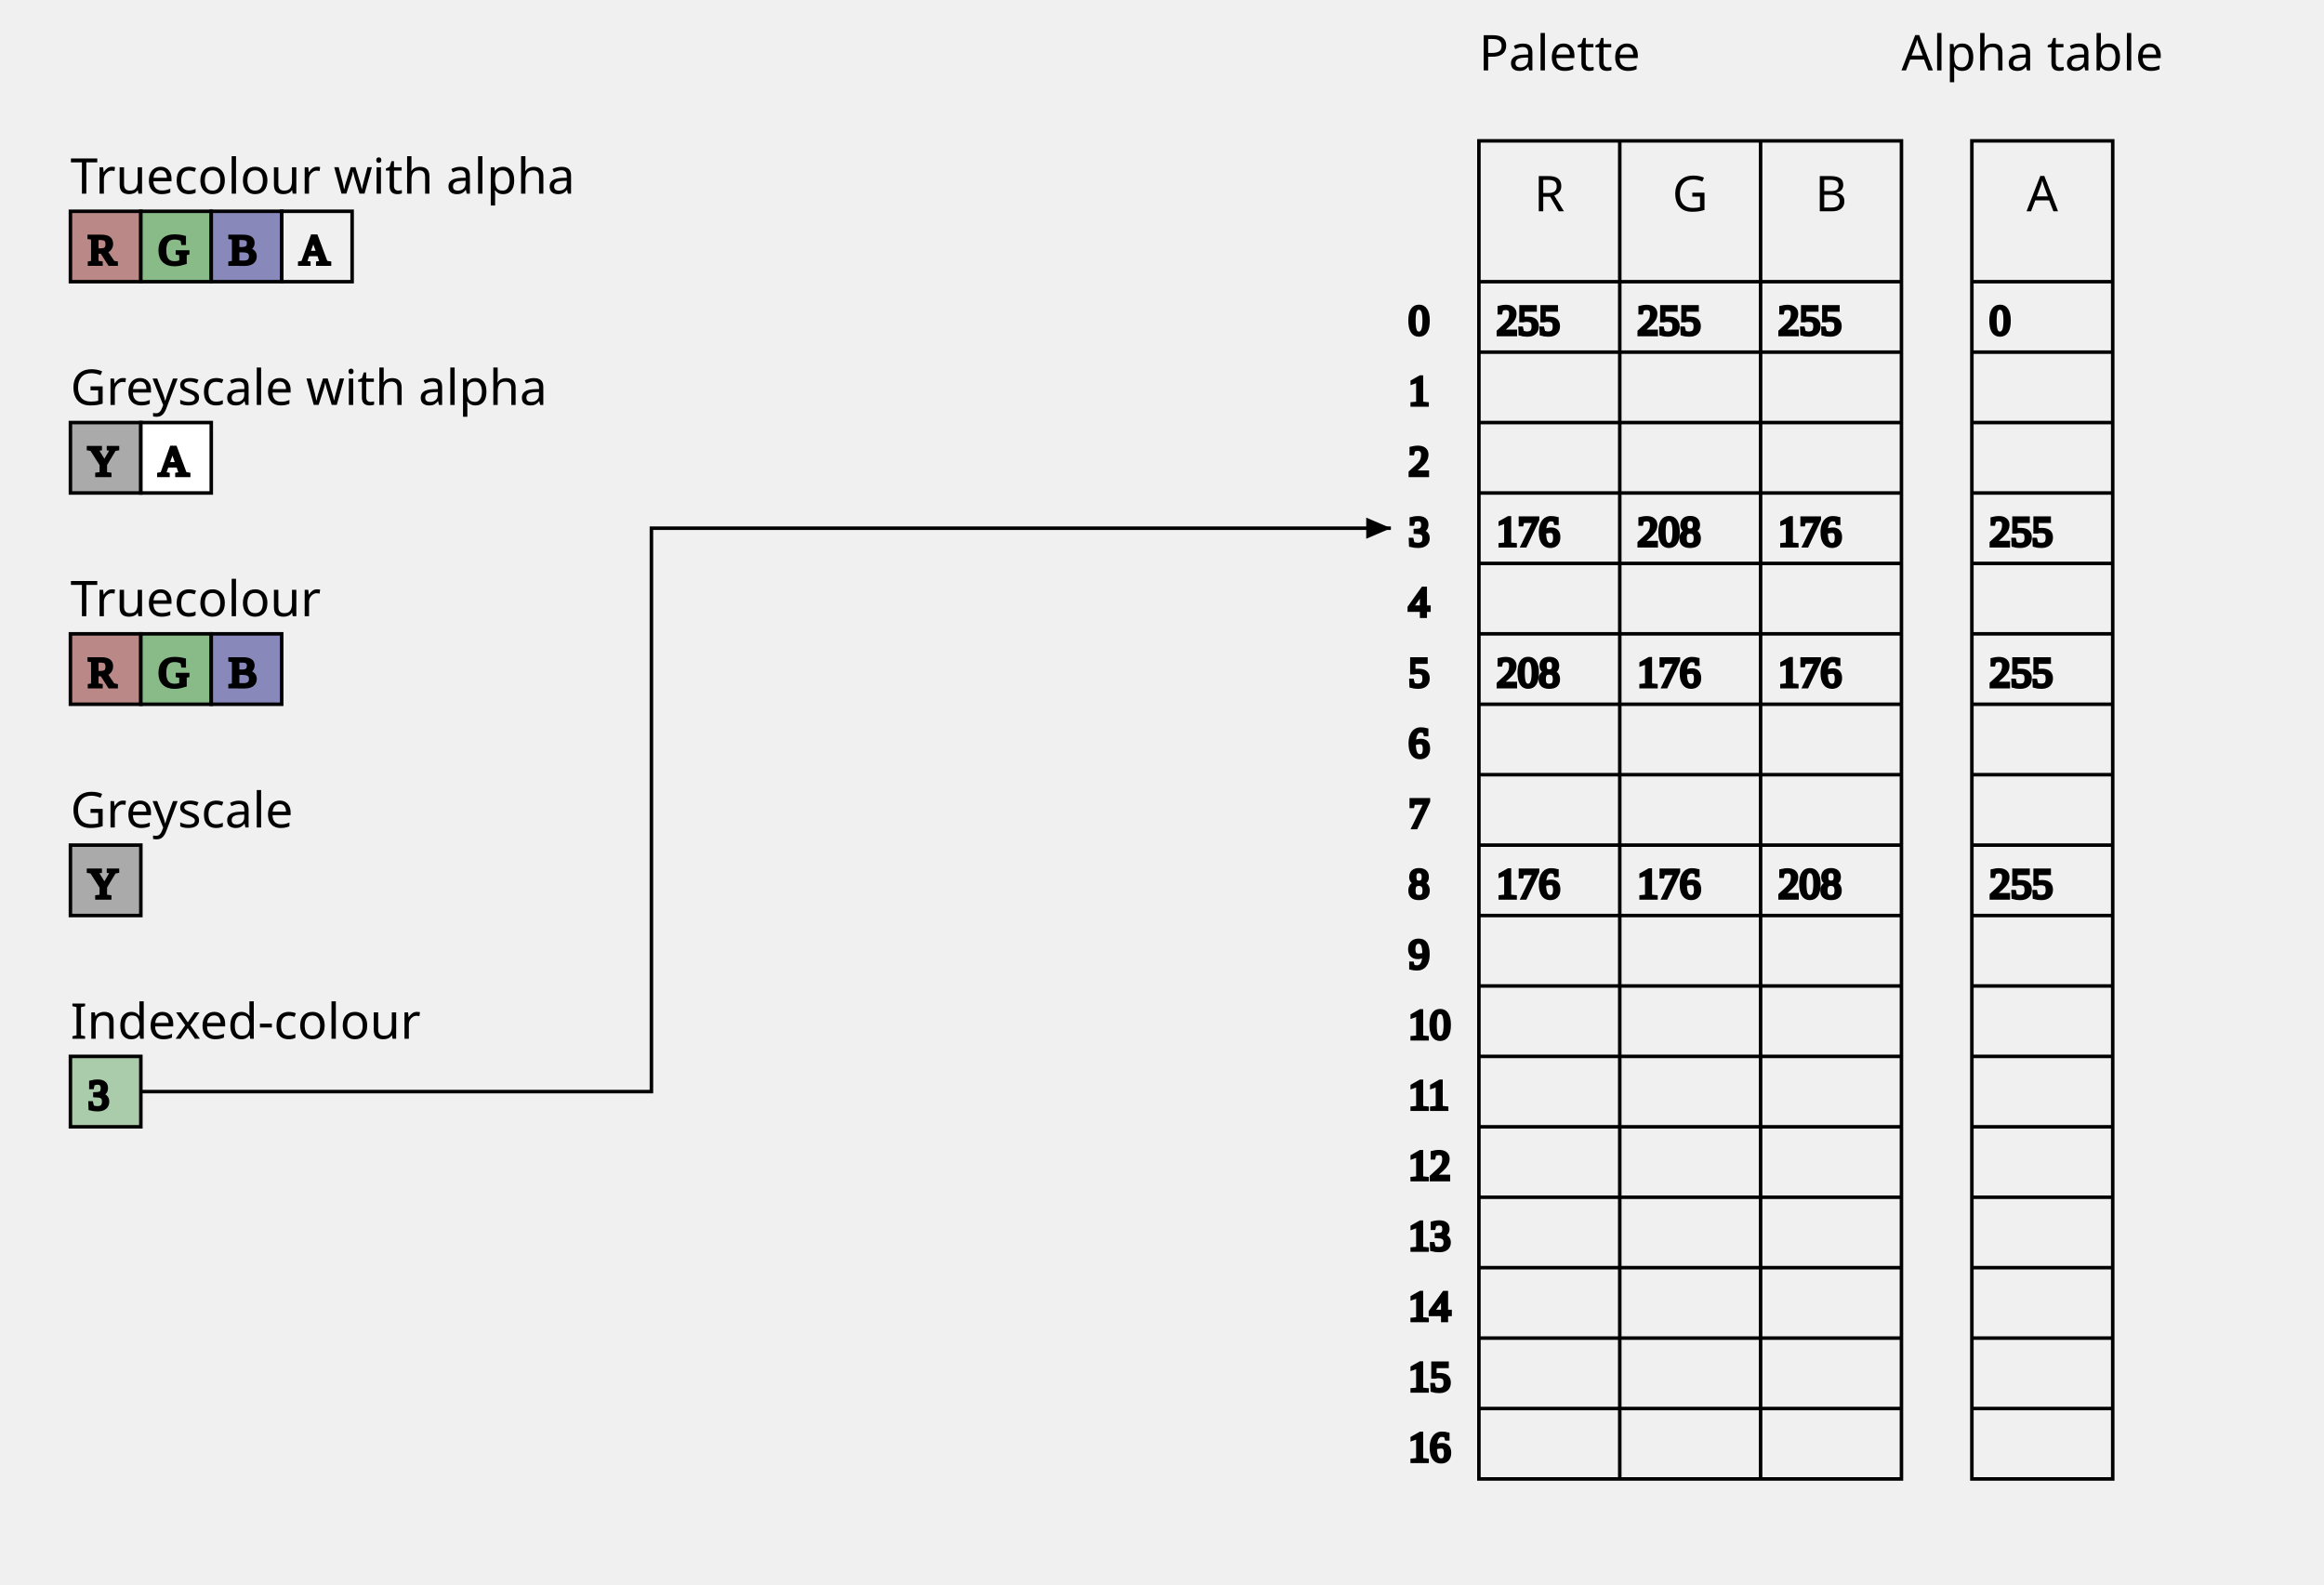
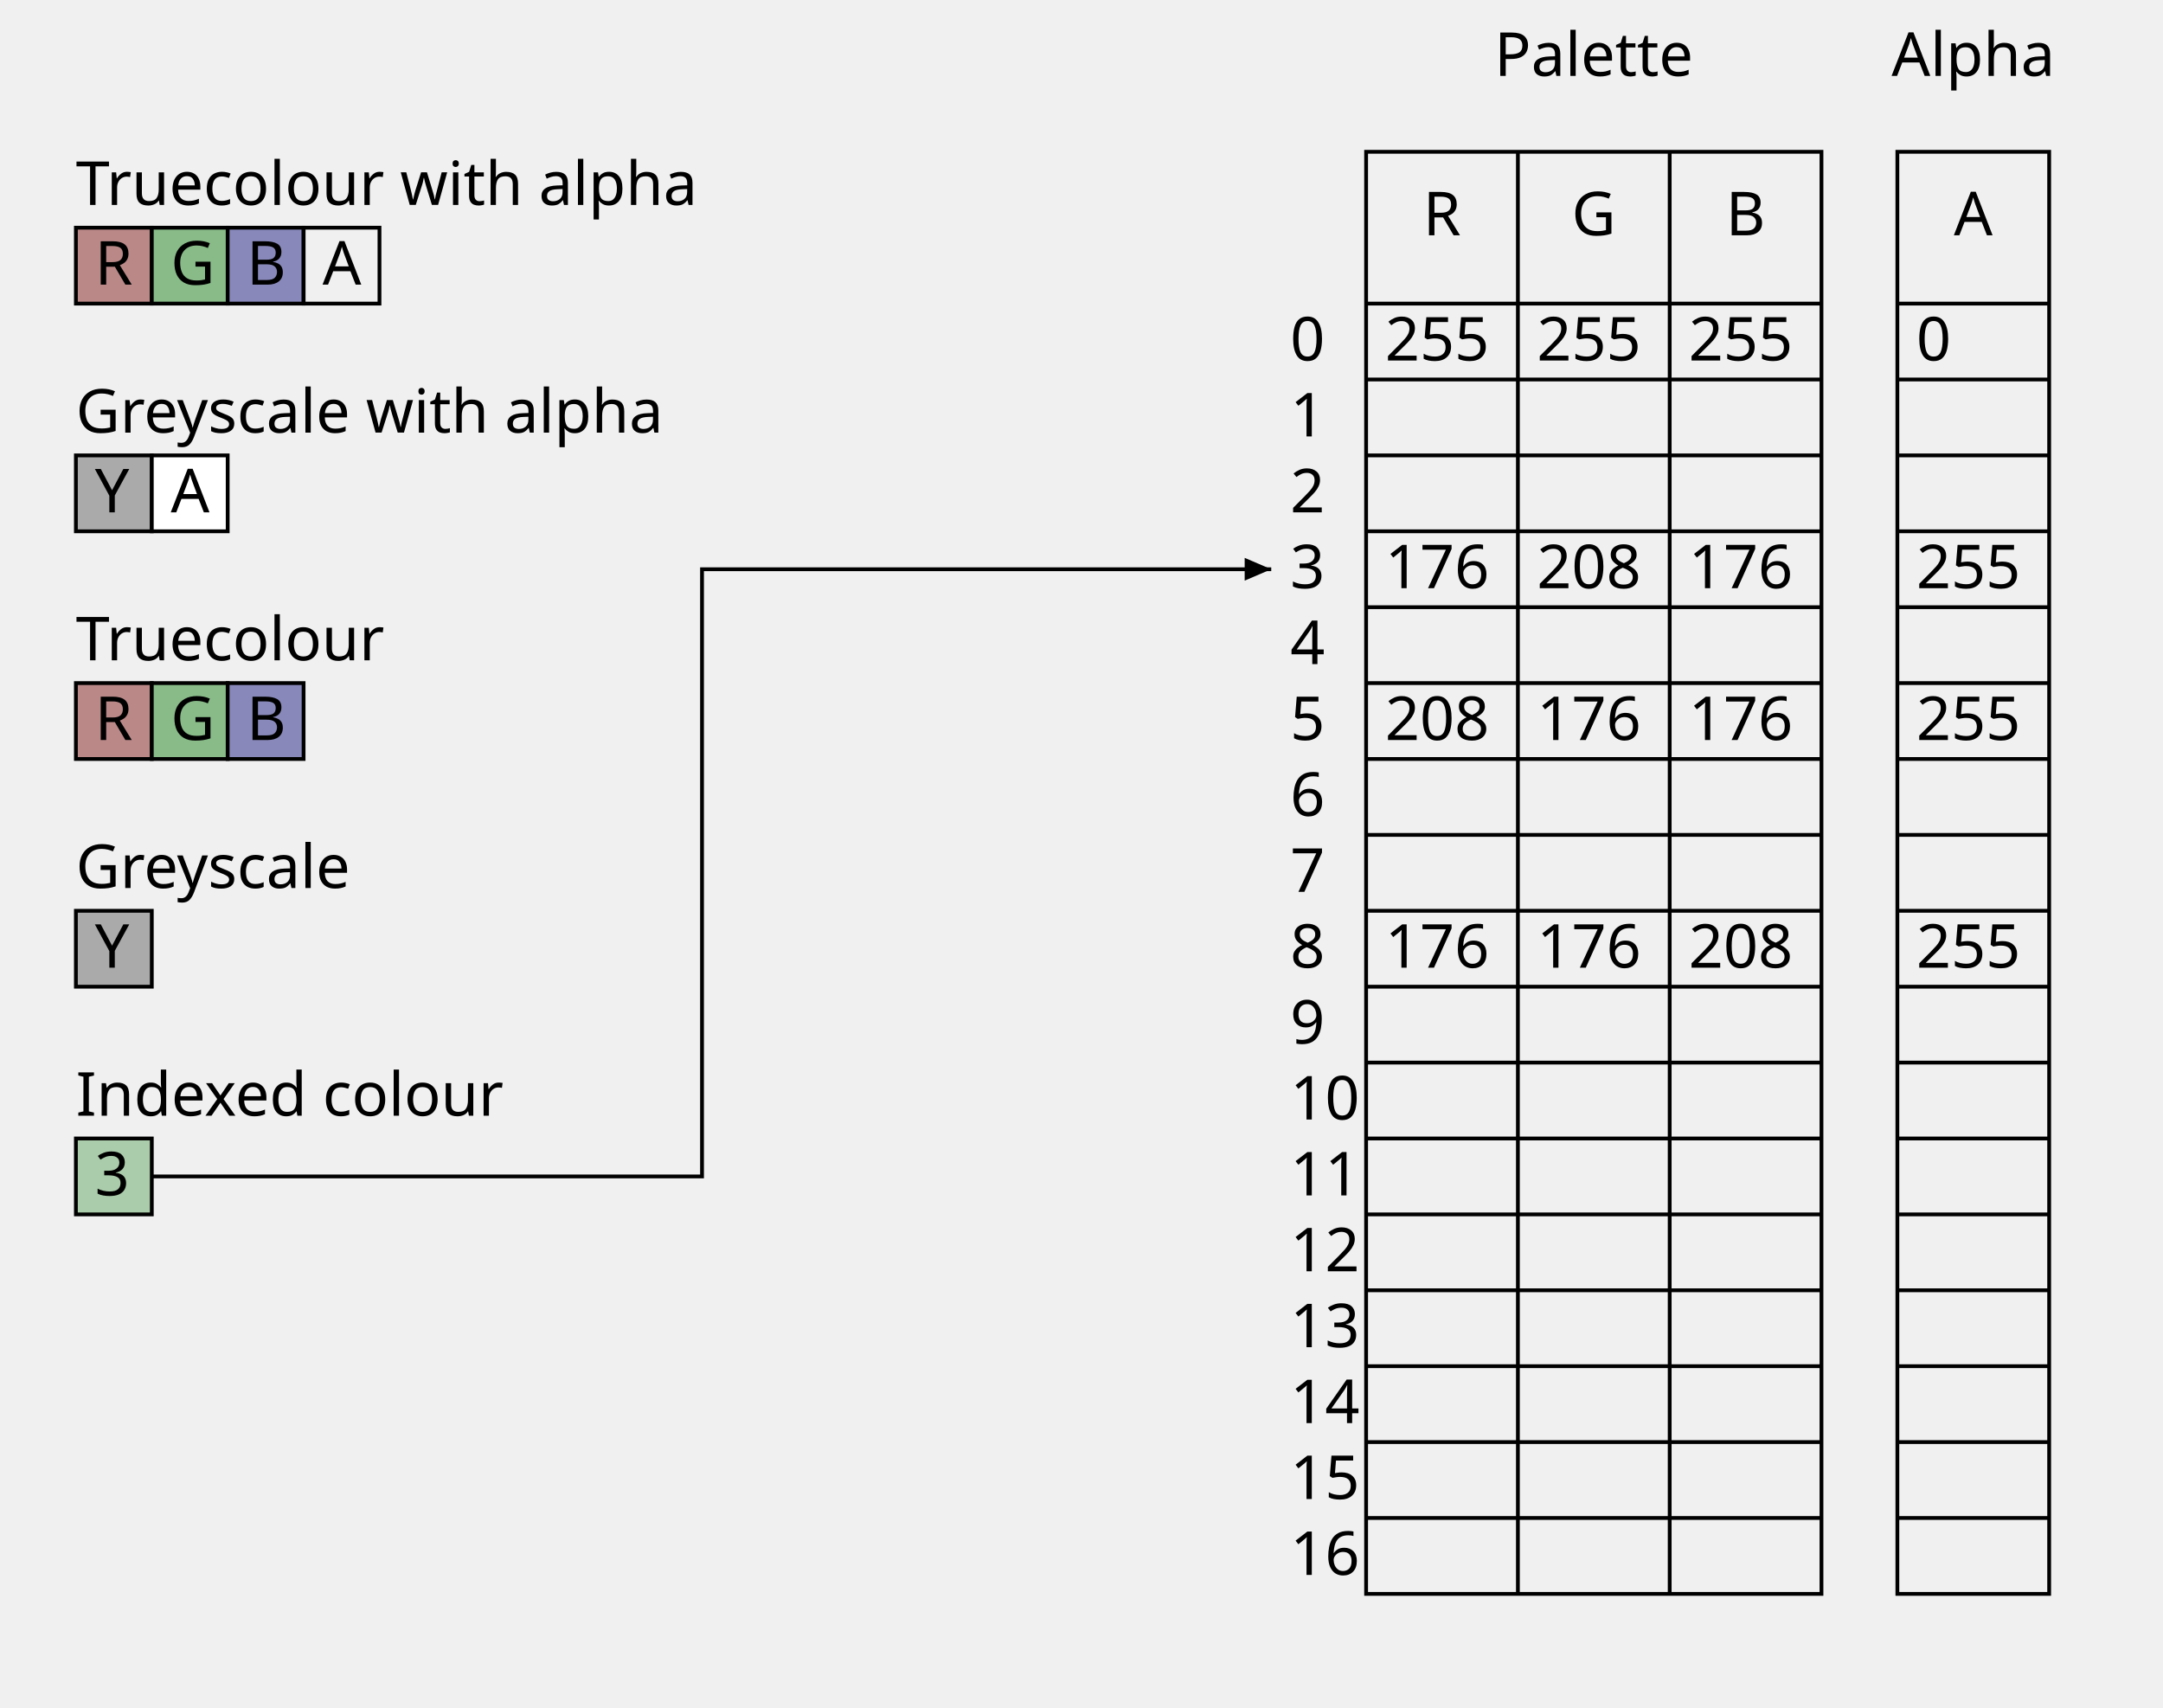
- <svg xmlns="http://www.w3.org/2000/svg" width="660" height="450">
+ <svg xmlns="http://www.w3.org/2000/svg" viewBox="0 0 570 450">
+   <style>
+ @font-face {
+ 	font-family: OS_Cond_Med;
+ 	src: url(./fonts/OS_Cond_Med.woff2);
+ }
+ text {
+ 	font-family: OS_Cond_Med;
+ 	fill: black;
+ 	stroke: none;
+ 	font-size: 16px;
+ }
+ </style>
  <marker id="arrend" refX="8" refY="4" markerWidth="8" markerHeight="8" orient="auto">
    <path d="M 1 4 L 1 1 8 4 1 7z" />
  </marker>
  <marker id="larrend" refX="0" refY="4" markerWidth="8" markerHeight="8" orient="auto">
    <path d="M 8 4 L 8 1 0 4 8 7z" />
  </marker>
  <g style="stroke:black;stroke-width:1;">
    <rect x="20" y="60" width="20" height="20" style="stroke:black;stroke-width:1;;fill:#B88" />
    <text x="25" y="75">R</text>
    <rect x="40" y="60" width="20" height="20" style="stroke:black;stroke-width:1;;fill:#8B8" />
    <text x="45" y="75">G</text>
    <rect x="60" y="60" width="20" height="20" style="stroke:black;stroke-width:1;;fill:#88B" />
    <text x="65" y="75">B</text>
    <rect x="80" y="60" width="20" height="20" style="stroke:black;stroke-width:1;;fill:none" />
    <text x="85" y="75">A</text>
    <rect x="20" y="120" width="20" height="20" style="stroke:black;stroke-width:1;;fill:#AAA" />
    <text x="25" y="135">Y</text>
    <rect x="40" y="120" width="20" height="20" style="stroke:black;stroke-width:1;;fill:white" />
    <text x="45" y="135">A</text>
    <rect x="20" y="180" width="20" height="20" style="stroke:black;stroke-width:1;;fill:#B88" />
    <text x="25" y="195">R</text>
    <rect x="40" y="180" width="20" height="20" style="stroke:black;stroke-width:1;;fill:#8B8" />
    <text x="45" y="195">G</text>
    <rect x="60" y="180" width="20" height="20" style="stroke:black;stroke-width:1;;fill:#88B" />
    <text x="65" y="195">B</text>
    <rect x="20" y="240" width="20" height="20" style="stroke:black;stroke-width:1;fill:#AAA" />
    <text x="25" y="255">Y</text>
    <rect x="20" y="300" width="20" height="20" style="stroke:black;stroke-width:1;fill:#ACA" />
    <text x="25" y="315">3</text>
-     <polyline marker-end="url(#arrend)" style="stroke:black;stroke-width:1;fill:none" points="40 310 185 310 185 150 395 150" />
-     <path style="fill:none" d="M 420 40 H 540 V 420 H 420 z" />
-     <line x1="420" y1="80" x2="540" y2="80" />
-     <text x="400" y="95">0</text>
-     <line x1="420" y1="100" x2="540" y2="100" />
-     <text x="400" y="115">1</text>
-     <line x1="420" y1="120" x2="540" y2="120" />
-     <text x="400" y="135">2</text>
-     <line x1="420" y1="140" x2="540" y2="140" />
-     <text x="400" y="155">3</text>
-     <line x1="420" y1="160" x2="540" y2="160" />
-     <text x="400" y="175">4</text>
-     <line x1="420" y1="180" x2="540" y2="180" />
-     <text x="400" y="195">5</text>
-     <line x1="420" y1="200" x2="540" y2="200" />
-     <text x="400" y="215">6</text>
-     <line x1="420" y1="220" x2="540" y2="220" />
-     <text x="400" y="235">7</text>
-     <line x1="420" y1="240" x2="540" y2="240" />
-     <text x="400" y="255">8</text>
-     <line x1="420" y1="260" x2="540" y2="260" />
-     <text x="400" y="275">9</text>
-     <line x1="420" y1="280" x2="540" y2="280" />
-     <text x="400" y="295">10</text>
-     <line x1="420" y1="300" x2="540" y2="300" />
-     <text x="400" y="315">11</text>
-     <line x1="420" y1="320" x2="540" y2="320" />
-     <text x="400" y="335">12</text>
-     <line x1="420" y1="340" x2="540" y2="340" />
-     <text x="400" y="355">13</text>
-     <line x1="420" y1="360" x2="540" y2="360" />
-     <text x="400" y="375">14</text>
-     <line x1="420" y1="380" x2="540" y2="380" />
-     <text x="400" y="395">15</text>
-     <line x1="420" y1="400" x2="540" y2="400" />
-     <text x="400" y="415">16</text>
-     <line x1="460" y1="40" x2="460" y2="420" />
-     <line x1="500" y1="40" x2="500" y2="420" />
-     <text x="425" y="95">255</text>
-     <text x="465" y="95">255</text>
-     <text x="505" y="95">255</text>
-     <text x="565" y="95">0</text>
-     <text x="425" y="155">176</text>
-     <text x="465" y="155">208</text>
-     <text x="505" y="155">176</text>
-     <text x="565" y="155">255</text>
-     <text x="425" y="195">208</text>
-     <text x="465" y="195">176</text>
-     <text x="505" y="195">176</text>
-     <text x="565" y="195">255</text>
-     <text x="425" y="255">176</text>
-     <text x="465" y="255">176</text>
-     <text x="505" y="255">208</text>
-     <text x="565" y="255">255</text>
-     <path style="fill:none" d="M560 40 H 600 V 420 H 560 z" />
-     <line x1="560" y1="80" x2="600" y2="80" />
-     <line x1="560" y1="100" x2="600" y2="100" />
-     <line x1="560" y1="120" x2="600" y2="120" />
-     <line x1="560" y1="140" x2="600" y2="140" />
-     <line x1="560" y1="160" x2="600" y2="160" />
-     <line x1="560" y1="180" x2="600" y2="180" />
-     <line x1="560" y1="200" x2="600" y2="200" />
-     <line x1="560" y1="220" x2="600" y2="220" />
-     <line x1="560" y1="240" x2="600" y2="240" />
-     <line x1="560" y1="260" x2="600" y2="260" />
-     <line x1="560" y1="280" x2="600" y2="280" />
-     <line x1="560" y1="300" x2="600" y2="300" />
-     <line x1="560" y1="320" x2="600" y2="320" />
-     <line x1="560" y1="340" x2="600" y2="340" />
-     <line x1="560" y1="360" x2="600" y2="360" />
-     <line x1="560" y1="380" x2="600" y2="380" />
-     <line x1="560" y1="400" x2="600" y2="400" />
+     <polyline marker-end="url(#arrend)" style="stroke:black;stroke-width:1;fill:none" points="40 310 185 310 185 150 335 150" />
+     <g transform="translate(-60,0)">
+       <path style="fill:none" d="M 420 40 H 540 V 420 H 420 z" />
+       <line x1="420" y1="80" x2="540" y2="80" />
+       <text x="400" y="95">0</text>
+       <line x1="420" y1="100" x2="540" y2="100" />
+       <text x="400" y="115">1</text>
+       <line x1="420" y1="120" x2="540" y2="120" />
+       <text x="400" y="135">2</text>
+       <line x1="420" y1="140" x2="540" y2="140" />
+       <text x="400" y="155">3</text>
+       <line x1="420" y1="160" x2="540" y2="160" />
+       <text x="400" y="175">4</text>
+       <line x1="420" y1="180" x2="540" y2="180" />
+       <text x="400" y="195">5</text>
+       <line x1="420" y1="200" x2="540" y2="200" />
+       <text x="400" y="215">6</text>
+       <line x1="420" y1="220" x2="540" y2="220" />
+       <text x="400" y="235">7</text>
+       <line x1="420" y1="240" x2="540" y2="240" />
+       <text x="400" y="255">8</text>
+       <line x1="420" y1="260" x2="540" y2="260" />
+       <text x="400" y="275">9</text>
+       <line x1="420" y1="280" x2="540" y2="280" />
+       <text x="400" y="295">10</text>
+       <line x1="420" y1="300" x2="540" y2="300" />
+       <text x="400" y="315">11</text>
+       <line x1="420" y1="320" x2="540" y2="320" />
+       <text x="400" y="335">12</text>
+       <line x1="420" y1="340" x2="540" y2="340" />
+       <text x="400" y="355">13</text>
+       <line x1="420" y1="360" x2="540" y2="360" />
+       <text x="400" y="375">14</text>
+       <line x1="420" y1="380" x2="540" y2="380" />
+       <text x="400" y="395">15</text>
+       <line x1="420" y1="400" x2="540" y2="400" />
+       <text x="400" y="415">16</text>
+       <line x1="460" y1="40" x2="460" y2="420" />
+       <line x1="500" y1="40" x2="500" y2="420" />
+       <text x="425" y="95">255</text>
+       <text x="465" y="95">255</text>
+       <text x="505" y="95">255</text>
+       <text x="565" y="95">0</text>
+       <text x="425" y="155">176</text>
+       <text x="465" y="155">208</text>
+       <text x="505" y="155">176</text>
+       <text x="565" y="155">255</text>
+       <text x="425" y="195">208</text>
+       <text x="465" y="195">176</text>
+       <text x="505" y="195">176</text>
+       <text x="565" y="195">255</text>
+       <text x="425" y="255">176</text>
+       <text x="465" y="255">176</text>
+       <text x="505" y="255">208</text>
+       <text x="565" y="255">255</text>
+       <path style="fill:none" d="M560 40 H 600 V 420 H 560 z" />
+       <line x1="560" y1="80" x2="600" y2="80" />
+       <line x1="560" y1="100" x2="600" y2="100" />
+       <line x1="560" y1="120" x2="600" y2="120" />
+       <line x1="560" y1="140" x2="600" y2="140" />
+       <line x1="560" y1="160" x2="600" y2="160" />
+       <line x1="560" y1="180" x2="600" y2="180" />
+       <line x1="560" y1="200" x2="600" y2="200" />
+       <line x1="560" y1="220" x2="600" y2="220" />
+       <line x1="560" y1="240" x2="600" y2="240" />
+       <line x1="560" y1="260" x2="600" y2="260" />
+       <line x1="560" y1="280" x2="600" y2="280" />
+       <line x1="560" y1="300" x2="600" y2="300" />
+       <line x1="560" y1="320" x2="600" y2="320" />
+       <line x1="560" y1="340" x2="600" y2="340" />
+       <line x1="560" y1="360" x2="600" y2="360" />
+       <line x1="560" y1="380" x2="600" y2="380" />
+       <line x1="560" y1="400" x2="600" y2="400" />
+       <g style="font-size:18px; text-anchor:middle">
+         <text x="440" y="62">R</text>
+         <text x="480" y="62">G</text>
+         <text x="520" y="62">B</text>
+         <text x="580" y="62">A</text>
+       </g>
+       <g style="font-size:18px; text-anchor:middle">
+         <text x="480" y="20">Palette</text>
+         <text x="580" y="20">Alpha</text>
+       </g>
+     </g>
  </g>
-   <g style="font-family:Verdana, sans-serif; stroke:none; font-size:14; fill:black; text-anchor:middle">
-     <text x="440" y="60">R</text>
-     <text x="480" y="60">G</text>
-     <text x="520" y="60">B</text>
-     <text x="580" y="60">A</text>
-   </g>
-   <g style="font-family:Verdana, sans-serif; stroke:none; font-size:14; fill:black; text-anchor:start">
-     <text x="20" y="55">Truecolour with alpha</text>
-     <text x="20" y="115">Greyscale with alpha</text>
-     <text x="20" y="175">Truecolour</text>
-     <text x="20" y="235">Greyscale</text>
-     <text x="20" y="295">Indexed-colour</text>
-     <text x="420" y="20">Palette</text>
-     <text x="540" y="20">Alpha table</text>
+   <g style="font-size:16px; text-anchor:start">
+     <text x="20" y="54">Truecolour with alpha</text>
+     <text x="20" y="114">Greyscale with alpha</text>
+     <text x="20" y="174">Truecolour</text>
+     <text x="20" y="234">Greyscale</text>
+     <text x="20" y="294">Indexed colour</text>
  </g>
</svg>
